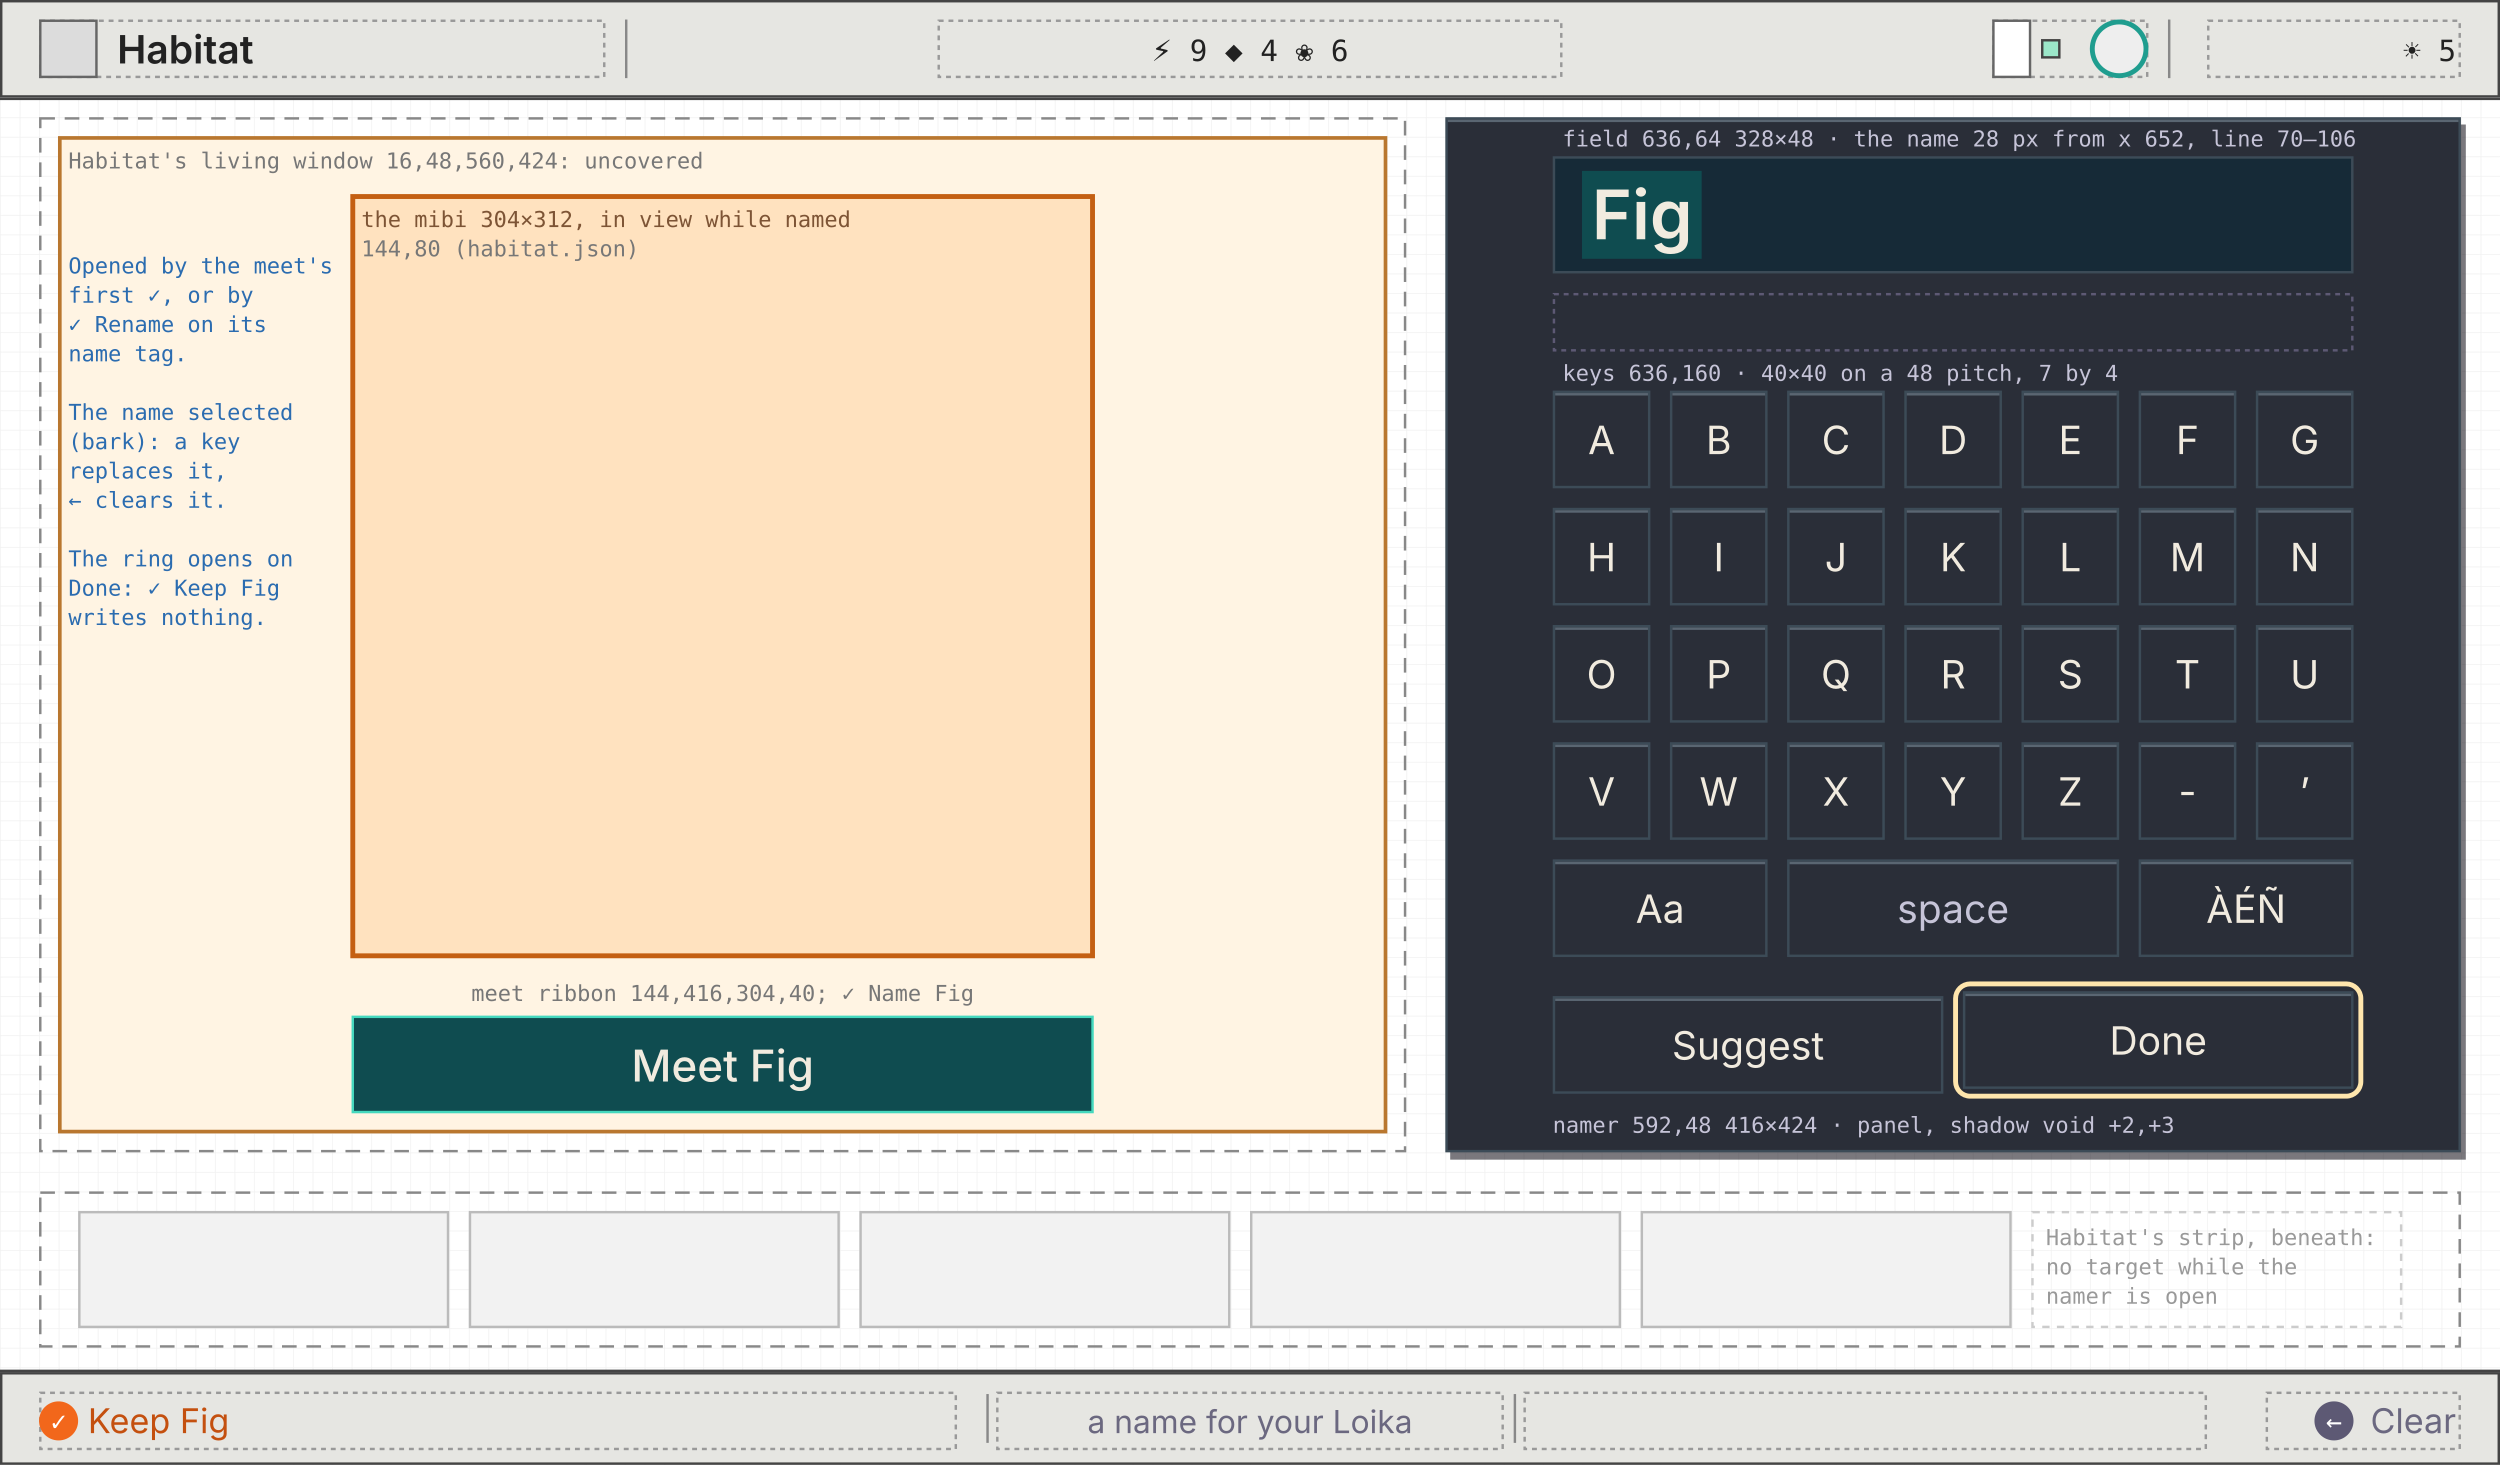
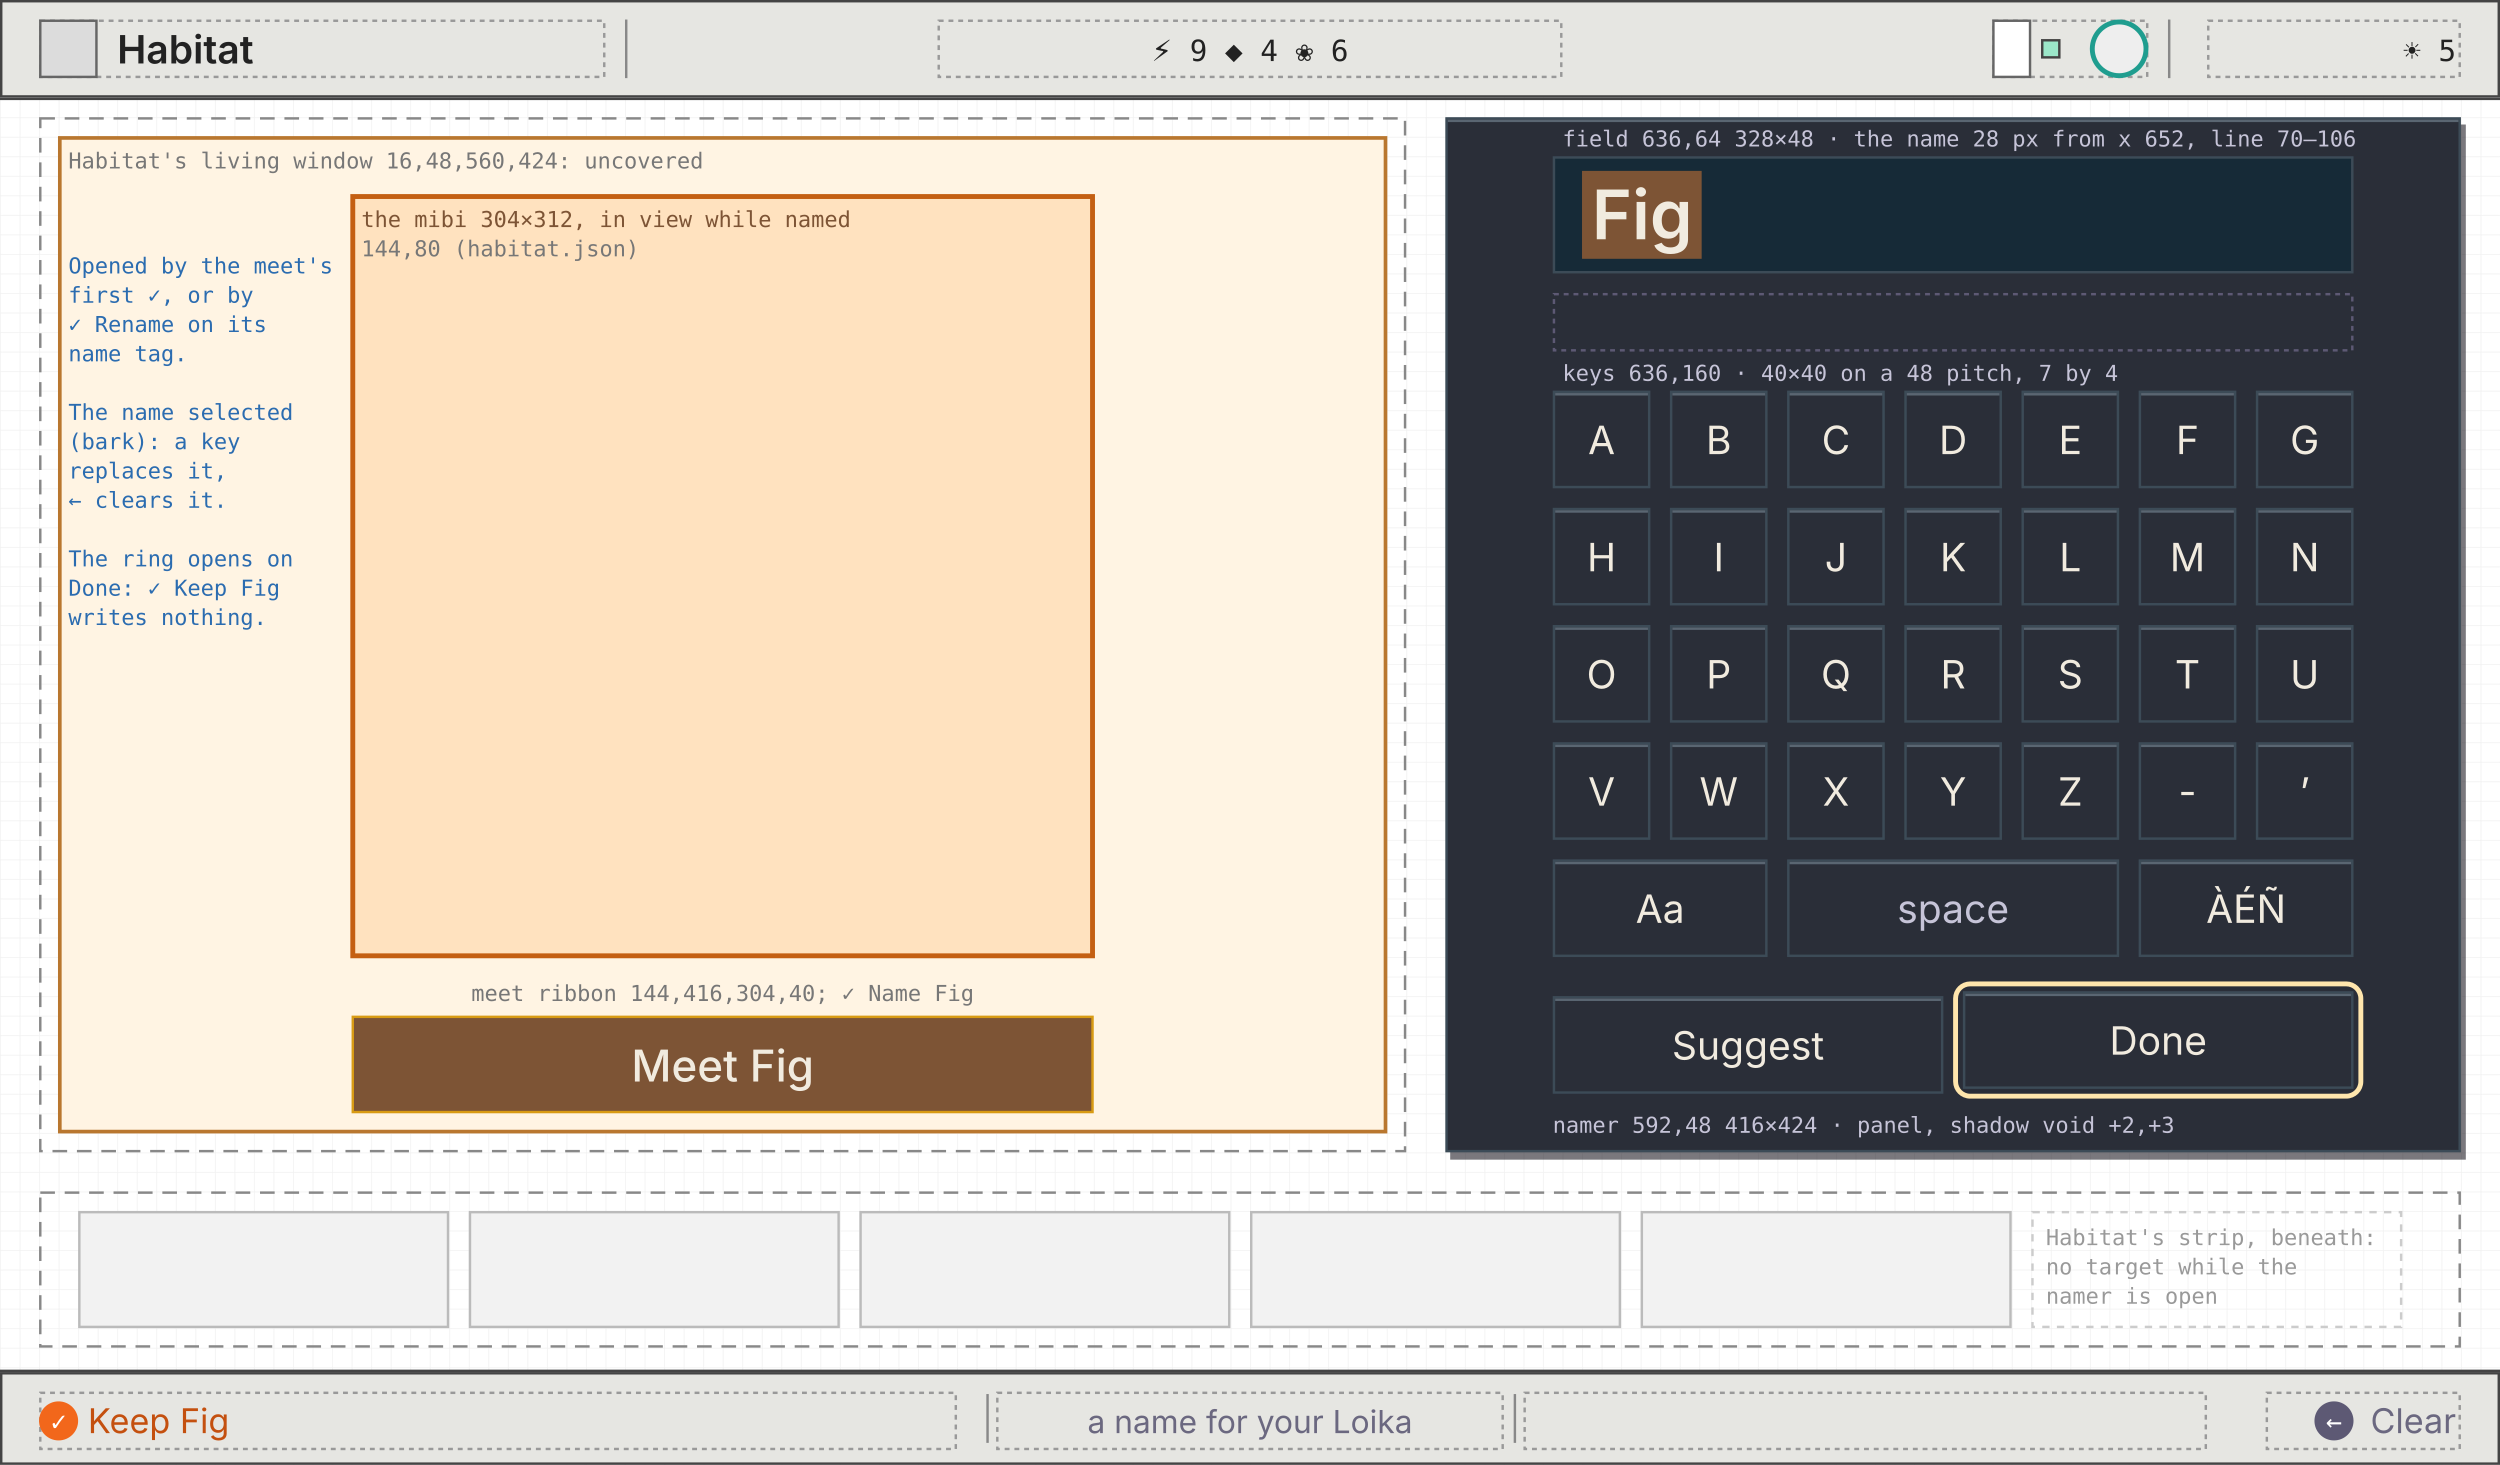
<svg xmlns="http://www.w3.org/2000/svg" viewBox="0 0 1024 600" width="1024" height="600" font-family="ui-monospace, Menlo, Consolas, monospace">
  <defs>
    <pattern id="g8" width="8" height="8" patternUnits="userSpaceOnUse">
      <path d="M8 0H0V8" fill="none" stroke="#efefef" stroke-width="0.5" />
    </pattern>
    <marker id="ah" viewBox="0 0 8 8" refX="7" refY="4" markerWidth="7" markerHeight="7" orient="auto">
      <path d="M0 0L8 4L0 8z" fill="#2b6cb0" />
    </marker>
    <marker id="ao" viewBox="0 0 8 8" refX="7" refY="4" markerWidth="7" markerHeight="7" orient="auto">
      <path d="M0 0L8 4L0 8z" fill="#c45f12" />
    </marker>
    <marker id="ag" viewBox="0 0 8 8" refX="7" refY="4" markerWidth="7" markerHeight="7" orient="auto">
      <path d="M0 0L8 4L0 8z" fill="#6b6880" />
    </marker>
  </defs>
  <rect width="1024" height="600" fill="#ffffff" />
  <rect width="1024" height="600" fill="url(#g8)" />
  <line x1="0" y1="40.5" x2="1024" y2="40.5" stroke="#444" stroke-width="1" />
  <rect x="0.5" y="0.5" width="1023" height="39" fill="#e6e6e2" stroke="#444" stroke-width="1" />
  <rect x="16.5" y="8.5" width="231" height="23" fill="none" stroke="#999" stroke-width="1" stroke-dasharray="2 2" />
  <rect x="16.5" y="8.5" width="23" height="23" fill="#dcdcdc" stroke="#666" stroke-width="1" />
  <text x="48" y="26" font-size="16" fill="#222" font-weight="600" font-family="Inter, 'Helvetica Neue', Arial, sans-serif">Habitat</text>
  <line x1="256.5" y1="8" x2="256.5" y2="32" stroke="#888" stroke-width="1" />
  <line x1="888.5" y1="8" x2="888.5" y2="32" stroke="#888" stroke-width="1" />
  <rect x="384.5" y="8.5" width="255" height="23" fill="none" stroke="#999" stroke-width="1" stroke-dasharray="2 2" />
  <text x="512" y="25" font-size="12" fill="#222" text-anchor="middle">⚡ 9   ◆ 4   ❀ 6</text>
  <rect x="816.5" y="8.5" width="63" height="23" fill="none" stroke="#999" stroke-width="1" stroke-dasharray="2 2" />
  <rect x="816.5" y="8.5" width="15" height="23" fill="#fff" stroke="#666" stroke-width="1" />
  <rect x="836.5" y="16.5" width="7" height="7" fill="#9be7c9" stroke="#444" stroke-width="1" />
  <circle cx="868" cy="20" r="11" fill="#eee" stroke="#1f9d8f" stroke-width="2" />
  <rect x="904.5" y="8.5" width="103" height="23" fill="none" stroke="#999" stroke-width="1" stroke-dasharray="2 2" />
  <text x="1006" y="25" font-size="12" fill="#222" text-anchor="end">☀ 5</text>
  <line x1="0" y1="561.5" x2="1024" y2="561.5" stroke="#444" stroke-width="1" />
  <rect x="0.5" y="562.5" width="1023" height="37" fill="#e6e6e2" stroke="#444" stroke-width="1" />
  <rect x="16.5" y="570.5" width="375" height="23" fill="none" stroke="#999" stroke-width="1" stroke-dasharray="2 2" />
  <rect x="408.5" y="570.5" width="207" height="23" fill="none" stroke="#999" stroke-width="1" stroke-dasharray="2 2" />
  <rect x="624.5" y="570.5" width="279" height="23" fill="none" stroke="#999" stroke-width="1" stroke-dasharray="2 2" />
  <rect x="928.5" y="570.5" width="79" height="23" fill="none" stroke="#999" stroke-width="1" stroke-dasharray="2 2" />
  <line x1="404.5" y1="571" x2="404.5" y2="591" stroke="#888" stroke-width="1" />
  <line x1="620.5" y1="571" x2="620.5" y2="591" stroke="#888" stroke-width="1" />
  <circle cx="24" cy="582" r="8" fill="#f2671b" />
  <text x="24" y="586" font-size="11" fill="#fff" text-anchor="middle">✓</text>
  <text x="36" y="587" font-size="14" fill="#c4500f" font-family="Inter, 'Helvetica Neue', Arial, sans-serif">Keep Fig</text>
  <text x="512" y="587" font-size="13" fill="#6b6880" text-anchor="middle" font-family="Inter, 'Helvetica Neue', Arial, sans-serif">a name for your Loika</text>
  <circle cx="956" cy="582" r="8" fill="#5d5974" />
  <text x="956" y="586" font-size="11" fill="#fff" text-anchor="middle">←</text>
  <text x="1006" y="587" font-size="14" fill="#6b6880" text-anchor="end" font-family="Inter, 'Helvetica Neue', Arial, sans-serif">Clear</text>
  <rect x="16.5" y="48.5" width="559" height="423" fill="none" stroke="#888" stroke-width="1" stroke-dasharray="6 4" />
  <rect x="24.5" y="56.5" width="543" height="407" fill="#fff4e3" stroke="#b9772f" stroke-width="1.5" />
  <rect x="144.5" y="80.5" width="303" height="311" fill="#ffe2bf" stroke="#c45f12" stroke-width="2" />
  <text x="148" y="93" font-size="9" fill="#7d5435">the mibi 304×312, in view while named</text>
  <text x="148" y="105" font-size="9" fill="#777">144,80 (habitat.json)</text>
  <text x="28" y="69" font-size="9" fill="#777">Habitat's living window 16,48,560,424: uncovered</text>
-   <rect x="144.5" y="416.5" width="303" height="39" fill="#0f4c50" stroke="#45d8be" stroke-width="1" />
+   <rect x="144.5" y="416.5" width="303" height="39" fill="#7d5435" stroke="#d89b14" stroke-width="1" />
  <text x="296" y="443" font-size="18" fill="#f1ebdf" text-anchor="middle" font-family="Inter, 'Helvetica Neue', Arial, sans-serif" font-weight="500">Meet Fig</text>
  <text x="296" y="410" font-size="9" fill="#777" text-anchor="middle">meet ribbon 144,416,304,40; ✓ Name Fig</text>
  <rect x="16.5" y="488.5" width="991" height="63" fill="none" stroke="#888" stroke-width="1" stroke-dasharray="6 4" />
  <rect x="32.5" y="496.5" width="151" height="47" fill="#f2f2f2" stroke="#bbb" stroke-width="1" />
  <rect x="192.5" y="496.5" width="151" height="47" fill="#f2f2f2" stroke="#bbb" stroke-width="1" />
  <rect x="352.5" y="496.5" width="151" height="47" fill="#f2f2f2" stroke="#bbb" stroke-width="1" />
  <rect x="512.5" y="496.5" width="151" height="47" fill="#f2f2f2" stroke="#bbb" stroke-width="1" />
  <rect x="672.5" y="496.5" width="151" height="47" fill="#f2f2f2" stroke="#bbb" stroke-width="1" />
  <rect x="832.5" y="496.5" width="151" height="47" fill="none" stroke="#ccc" stroke-width="1" stroke-dasharray="3 3" />
  <text x="838" y="510" font-size="9" fill="#999">Habitat's strip, beneath:</text>
  <text x="838" y="522" font-size="9" fill="#999">no target while the</text>
  <text x="838" y="534" font-size="9" fill="#999">namer is open</text>
  <rect x="594" y="51" width="416" height="424" fill="#0c0a12" opacity="0.55" />
  <rect x="592.5" y="48.5" width="415" height="423" fill="#2a2e38" stroke="#3c4b57" stroke-width="1" />
  <line x1="593" y1="49.5" x2="1007" y2="49.5" stroke="#5a6672" stroke-width="1" />
  <text x="636" y="464" font-size="9" fill="#c6c4d8">namer 592,48 416×424 · panel, shadow void +2,+3</text>
  <rect x="636.5" y="64.5" width="327" height="47" fill="#162a37" stroke="#3c4b57" stroke-width="1" />
-   <rect x="648" y="70" width="49" height="36" fill="#0f4c50" />
+   <rect x="648" y="70" width="49" height="36" fill="#7d5435" />
  <text x="652" y="98" font-size="28" fill="#f1ebdf" font-family="Inter, 'Helvetica Neue', Arial, sans-serif" font-weight="600">Fig</text>
  <rect x="636.5" y="120.5" width="327" height="23" fill="none" stroke="#5d5974" stroke-width="1" stroke-dasharray="2 2" />
  <rect x="636.5" y="160.5" width="327" height="183" fill="none" stroke="none" stroke-width="1" />
  <rect x="636.5" y="160.5" width="39" height="39" fill="#2a2e38" stroke="#3c4b57" stroke-width="1" />
  <line x1="637" y1="161.5" x2="675" y2="161.5" stroke="#5a6672" stroke-width="1" />
  <text x="656" y="186" font-size="16" fill="#f1ebdf" text-anchor="middle" font-family="Inter, 'Helvetica Neue', Arial, sans-serif">A</text>
  <rect x="684.5" y="160.5" width="39" height="39" fill="#2a2e38" stroke="#3c4b57" stroke-width="1" />
  <line x1="685" y1="161.5" x2="723" y2="161.5" stroke="#5a6672" stroke-width="1" />
  <text x="704" y="186" font-size="16" fill="#f1ebdf" text-anchor="middle" font-family="Inter, 'Helvetica Neue', Arial, sans-serif">B</text>
  <rect x="732.5" y="160.5" width="39" height="39" fill="#2a2e38" stroke="#3c4b57" stroke-width="1" />
  <line x1="733" y1="161.5" x2="771" y2="161.5" stroke="#5a6672" stroke-width="1" />
  <text x="752" y="186" font-size="16" fill="#f1ebdf" text-anchor="middle" font-family="Inter, 'Helvetica Neue', Arial, sans-serif">C</text>
  <rect x="780.5" y="160.5" width="39" height="39" fill="#2a2e38" stroke="#3c4b57" stroke-width="1" />
  <line x1="781" y1="161.5" x2="819" y2="161.5" stroke="#5a6672" stroke-width="1" />
  <text x="800" y="186" font-size="16" fill="#f1ebdf" text-anchor="middle" font-family="Inter, 'Helvetica Neue', Arial, sans-serif">D</text>
  <rect x="828.5" y="160.5" width="39" height="39" fill="#2a2e38" stroke="#3c4b57" stroke-width="1" />
  <line x1="829" y1="161.5" x2="867" y2="161.5" stroke="#5a6672" stroke-width="1" />
  <text x="848" y="186" font-size="16" fill="#f1ebdf" text-anchor="middle" font-family="Inter, 'Helvetica Neue', Arial, sans-serif">E</text>
  <rect x="876.5" y="160.5" width="39" height="39" fill="#2a2e38" stroke="#3c4b57" stroke-width="1" />
  <line x1="877" y1="161.5" x2="915" y2="161.5" stroke="#5a6672" stroke-width="1" />
  <text x="896" y="186" font-size="16" fill="#f1ebdf" text-anchor="middle" font-family="Inter, 'Helvetica Neue', Arial, sans-serif">F</text>
  <rect x="924.5" y="160.5" width="39" height="39" fill="#2a2e38" stroke="#3c4b57" stroke-width="1" />
  <line x1="925" y1="161.5" x2="963" y2="161.5" stroke="#5a6672" stroke-width="1" />
  <text x="944" y="186" font-size="16" fill="#f1ebdf" text-anchor="middle" font-family="Inter, 'Helvetica Neue', Arial, sans-serif">G</text>
  <rect x="636.5" y="208.5" width="39" height="39" fill="#2a2e38" stroke="#3c4b57" stroke-width="1" />
  <line x1="637" y1="209.5" x2="675" y2="209.5" stroke="#5a6672" stroke-width="1" />
  <text x="656" y="234" font-size="16" fill="#f1ebdf" text-anchor="middle" font-family="Inter, 'Helvetica Neue', Arial, sans-serif">H</text>
  <rect x="684.5" y="208.5" width="39" height="39" fill="#2a2e38" stroke="#3c4b57" stroke-width="1" />
  <line x1="685" y1="209.5" x2="723" y2="209.5" stroke="#5a6672" stroke-width="1" />
  <text x="704" y="234" font-size="16" fill="#f1ebdf" text-anchor="middle" font-family="Inter, 'Helvetica Neue', Arial, sans-serif">I</text>
  <rect x="732.5" y="208.5" width="39" height="39" fill="#2a2e38" stroke="#3c4b57" stroke-width="1" />
  <line x1="733" y1="209.5" x2="771" y2="209.5" stroke="#5a6672" stroke-width="1" />
  <text x="752" y="234" font-size="16" fill="#f1ebdf" text-anchor="middle" font-family="Inter, 'Helvetica Neue', Arial, sans-serif">J</text>
  <rect x="780.5" y="208.5" width="39" height="39" fill="#2a2e38" stroke="#3c4b57" stroke-width="1" />
  <line x1="781" y1="209.5" x2="819" y2="209.5" stroke="#5a6672" stroke-width="1" />
  <text x="800" y="234" font-size="16" fill="#f1ebdf" text-anchor="middle" font-family="Inter, 'Helvetica Neue', Arial, sans-serif">K</text>
  <rect x="828.5" y="208.5" width="39" height="39" fill="#2a2e38" stroke="#3c4b57" stroke-width="1" />
  <line x1="829" y1="209.5" x2="867" y2="209.5" stroke="#5a6672" stroke-width="1" />
  <text x="848" y="234" font-size="16" fill="#f1ebdf" text-anchor="middle" font-family="Inter, 'Helvetica Neue', Arial, sans-serif">L</text>
  <rect x="876.5" y="208.5" width="39" height="39" fill="#2a2e38" stroke="#3c4b57" stroke-width="1" />
  <line x1="877" y1="209.5" x2="915" y2="209.5" stroke="#5a6672" stroke-width="1" />
  <text x="896" y="234" font-size="16" fill="#f1ebdf" text-anchor="middle" font-family="Inter, 'Helvetica Neue', Arial, sans-serif">M</text>
  <rect x="924.5" y="208.5" width="39" height="39" fill="#2a2e38" stroke="#3c4b57" stroke-width="1" />
  <line x1="925" y1="209.5" x2="963" y2="209.5" stroke="#5a6672" stroke-width="1" />
  <text x="944" y="234" font-size="16" fill="#f1ebdf" text-anchor="middle" font-family="Inter, 'Helvetica Neue', Arial, sans-serif">N</text>
  <rect x="636.5" y="256.5" width="39" height="39" fill="#2a2e38" stroke="#3c4b57" stroke-width="1" />
  <line x1="637" y1="257.5" x2="675" y2="257.5" stroke="#5a6672" stroke-width="1" />
  <text x="656" y="282" font-size="16" fill="#f1ebdf" text-anchor="middle" font-family="Inter, 'Helvetica Neue', Arial, sans-serif">O</text>
  <rect x="684.5" y="256.5" width="39" height="39" fill="#2a2e38" stroke="#3c4b57" stroke-width="1" />
  <line x1="685" y1="257.5" x2="723" y2="257.5" stroke="#5a6672" stroke-width="1" />
  <text x="704" y="282" font-size="16" fill="#f1ebdf" text-anchor="middle" font-family="Inter, 'Helvetica Neue', Arial, sans-serif">P</text>
  <rect x="732.5" y="256.5" width="39" height="39" fill="#2a2e38" stroke="#3c4b57" stroke-width="1" />
  <line x1="733" y1="257.5" x2="771" y2="257.5" stroke="#5a6672" stroke-width="1" />
  <text x="752" y="282" font-size="16" fill="#f1ebdf" text-anchor="middle" font-family="Inter, 'Helvetica Neue', Arial, sans-serif">Q</text>
  <rect x="780.5" y="256.5" width="39" height="39" fill="#2a2e38" stroke="#3c4b57" stroke-width="1" />
  <line x1="781" y1="257.5" x2="819" y2="257.5" stroke="#5a6672" stroke-width="1" />
  <text x="800" y="282" font-size="16" fill="#f1ebdf" text-anchor="middle" font-family="Inter, 'Helvetica Neue', Arial, sans-serif">R</text>
  <rect x="828.5" y="256.5" width="39" height="39" fill="#2a2e38" stroke="#3c4b57" stroke-width="1" />
  <line x1="829" y1="257.5" x2="867" y2="257.5" stroke="#5a6672" stroke-width="1" />
  <text x="848" y="282" font-size="16" fill="#f1ebdf" text-anchor="middle" font-family="Inter, 'Helvetica Neue', Arial, sans-serif">S</text>
  <rect x="876.5" y="256.5" width="39" height="39" fill="#2a2e38" stroke="#3c4b57" stroke-width="1" />
  <line x1="877" y1="257.5" x2="915" y2="257.5" stroke="#5a6672" stroke-width="1" />
  <text x="896" y="282" font-size="16" fill="#f1ebdf" text-anchor="middle" font-family="Inter, 'Helvetica Neue', Arial, sans-serif">T</text>
  <rect x="924.5" y="256.5" width="39" height="39" fill="#2a2e38" stroke="#3c4b57" stroke-width="1" />
  <line x1="925" y1="257.5" x2="963" y2="257.5" stroke="#5a6672" stroke-width="1" />
  <text x="944" y="282" font-size="16" fill="#f1ebdf" text-anchor="middle" font-family="Inter, 'Helvetica Neue', Arial, sans-serif">U</text>
  <rect x="636.5" y="304.5" width="39" height="39" fill="#2a2e38" stroke="#3c4b57" stroke-width="1" />
  <line x1="637" y1="305.5" x2="675" y2="305.5" stroke="#5a6672" stroke-width="1" />
  <text x="656" y="330" font-size="16" fill="#f1ebdf" text-anchor="middle" font-family="Inter, 'Helvetica Neue', Arial, sans-serif">V</text>
  <rect x="684.5" y="304.5" width="39" height="39" fill="#2a2e38" stroke="#3c4b57" stroke-width="1" />
  <line x1="685" y1="305.5" x2="723" y2="305.5" stroke="#5a6672" stroke-width="1" />
  <text x="704" y="330" font-size="16" fill="#f1ebdf" text-anchor="middle" font-family="Inter, 'Helvetica Neue', Arial, sans-serif">W</text>
  <rect x="732.5" y="304.5" width="39" height="39" fill="#2a2e38" stroke="#3c4b57" stroke-width="1" />
  <line x1="733" y1="305.5" x2="771" y2="305.5" stroke="#5a6672" stroke-width="1" />
  <text x="752" y="330" font-size="16" fill="#f1ebdf" text-anchor="middle" font-family="Inter, 'Helvetica Neue', Arial, sans-serif">X</text>
  <rect x="780.5" y="304.5" width="39" height="39" fill="#2a2e38" stroke="#3c4b57" stroke-width="1" />
  <line x1="781" y1="305.5" x2="819" y2="305.5" stroke="#5a6672" stroke-width="1" />
  <text x="800" y="330" font-size="16" fill="#f1ebdf" text-anchor="middle" font-family="Inter, 'Helvetica Neue', Arial, sans-serif">Y</text>
  <rect x="828.5" y="304.5" width="39" height="39" fill="#2a2e38" stroke="#3c4b57" stroke-width="1" />
  <line x1="829" y1="305.5" x2="867" y2="305.5" stroke="#5a6672" stroke-width="1" />
  <text x="848" y="330" font-size="16" fill="#f1ebdf" text-anchor="middle" font-family="Inter, 'Helvetica Neue', Arial, sans-serif">Z</text>
  <rect x="876.5" y="304.5" width="39" height="39" fill="#2a2e38" stroke="#3c4b57" stroke-width="1" />
  <line x1="877" y1="305.5" x2="915" y2="305.5" stroke="#5a6672" stroke-width="1" />
  <text x="896" y="330" font-size="16" fill="#f1ebdf" text-anchor="middle" font-family="Inter, 'Helvetica Neue', Arial, sans-serif">-</text>
  <rect x="924.5" y="304.5" width="39" height="39" fill="#2a2e38" stroke="#3c4b57" stroke-width="1" />
  <line x1="925" y1="305.5" x2="963" y2="305.5" stroke="#5a6672" stroke-width="1" />
  <text x="944" y="330" font-size="16" fill="#f1ebdf" text-anchor="middle" font-family="Inter, 'Helvetica Neue', Arial, sans-serif">’</text>
  <rect x="636.5" y="352.5" width="87" height="39" fill="#2a2e38" stroke="#3c4b57" stroke-width="1" />
  <line x1="637" y1="353.5" x2="723" y2="353.5" stroke="#5a6672" stroke-width="1" />
  <text x="680" y="378" font-size="16" fill="#f1ebdf" text-anchor="middle" font-family="Inter, 'Helvetica Neue', Arial, sans-serif">Aa</text>
  <rect x="732.5" y="352.5" width="135" height="39" fill="#2a2e38" stroke="#3c4b57" stroke-width="1" />
  <line x1="733" y1="353.5" x2="867" y2="353.5" stroke="#5a6672" stroke-width="1" />
  <text x="800" y="378" font-size="16" fill="#c6c4d8" text-anchor="middle" font-family="Inter, 'Helvetica Neue', Arial, sans-serif">space</text>
  <rect x="876.5" y="352.5" width="87" height="39" fill="#2a2e38" stroke="#3c4b57" stroke-width="1" />
  <line x1="877" y1="353.5" x2="963" y2="353.5" stroke="#5a6672" stroke-width="1" />
  <text x="920" y="378" font-size="16" fill="#f1ebdf" text-anchor="middle" font-family="Inter, 'Helvetica Neue', Arial, sans-serif">ÀÉÑ</text>
  <rect x="636.5" y="408.5" width="159" height="39" fill="#2a2e38" stroke="#3c4b57" stroke-width="1" />
  <line x1="637" y1="409.5" x2="795" y2="409.5" stroke="#5a6672" stroke-width="1" />
  <text x="716" y="434" font-size="16" fill="#f1ebdf" text-anchor="middle" font-family="Inter, 'Helvetica Neue', Arial, sans-serif">Suggest</text>
  <rect x="804.5" y="406.5" width="159" height="39" fill="#2a2e38" stroke="#3c4b57" stroke-width="1" />
  <line x1="805" y1="407.5" x2="963" y2="407.5" stroke="#5a6672" stroke-width="1" />
  <text x="884" y="432" font-size="16" fill="#f1ebdf" text-anchor="middle" font-family="Inter, 'Helvetica Neue', Arial, sans-serif">Done</text>
  <rect x="801" y="403" width="166" height="46" rx="6" fill="none" stroke="#ffe6ad" stroke-width="2" />
  <text x="640" y="60" font-size="9" fill="#c6c4d8">field 636,64 328×48 · the name 28 px from x 652, line 70–106</text>
  <text x="640" y="156" font-size="9" fill="#c6c4d8">keys 636,160 · 40×40 on a 48 pitch, 7 by 4</text>
  <text x="28" y="112" font-size="9" fill="#2b6cb0">Opened by the meet's</text>
  <text x="28" y="124" font-size="9" fill="#2b6cb0">first ✓, or by</text>
  <text x="28" y="136" font-size="9" fill="#2b6cb0">✓ Rename on its</text>
  <text x="28" y="148" font-size="9" fill="#2b6cb0">name tag.</text>
  <text x="28" y="160" font-size="9" fill="#2b6cb0" />
  <text x="28" y="172" font-size="9" fill="#2b6cb0">The name selected</text>
  <text x="28" y="184" font-size="9" fill="#2b6cb0">(bark): a key</text>
  <text x="28" y="196" font-size="9" fill="#2b6cb0">replaces it,</text>
  <text x="28" y="208" font-size="9" fill="#2b6cb0">← clears it.</text>
  <text x="28" y="220" font-size="9" fill="#2b6cb0" />
  <text x="28" y="232" font-size="9" fill="#2b6cb0">The ring opens on</text>
  <text x="28" y="244" font-size="9" fill="#2b6cb0">Done: ✓ Keep Fig</text>
  <text x="28" y="256" font-size="9" fill="#2b6cb0">writes nothing.</text>
</svg>
